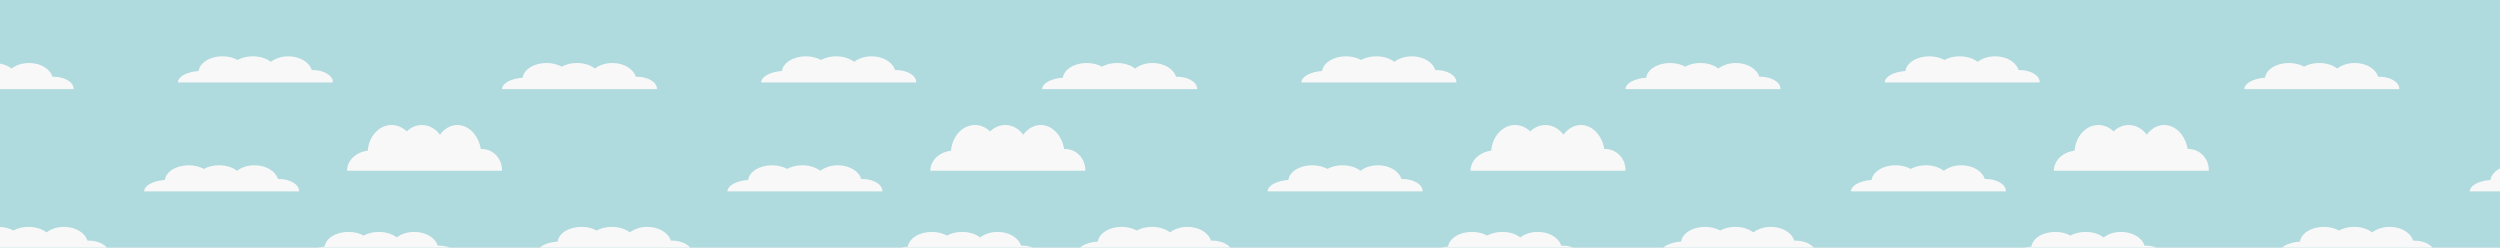
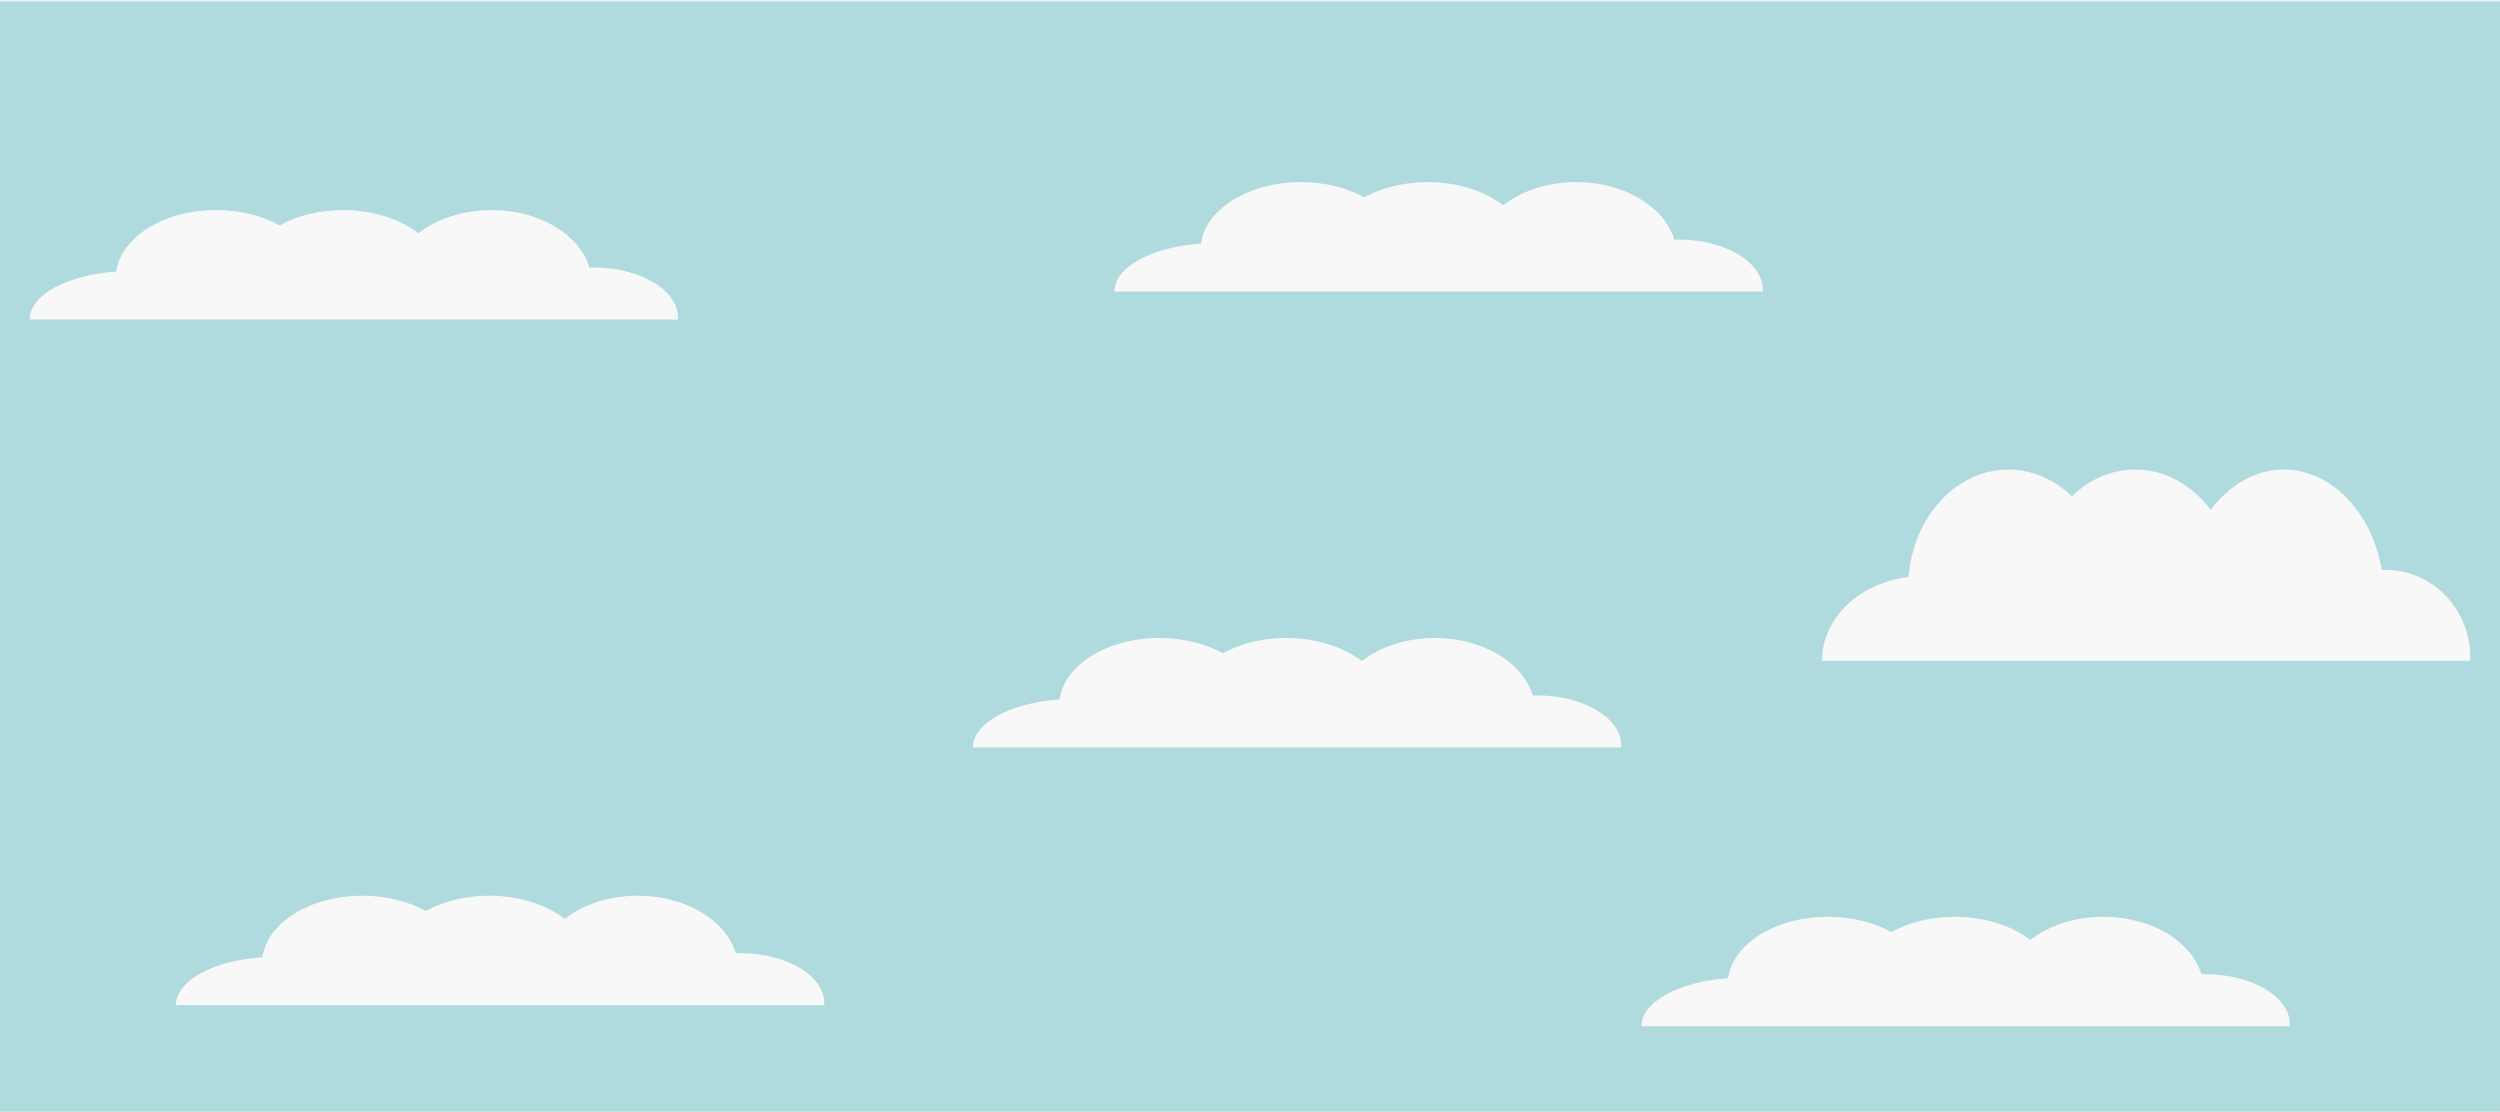
- <svg xmlns="http://www.w3.org/2000/svg" width="7067" height="700" viewBox="0 0 7067 700" fill="none">
+ <svg xmlns="http://www.w3.org/2000/svg" width="1689" height="751" viewBox="0 0 1689 751" fill="none">
  <g clip-path="url(#clip0_131_2)">
-     <rect width="7067" height="700" fill="#AFDADE" />
-     <path fill-rule="evenodd" clip-rule="evenodd" d="M1418.98 482.609H980.98C980.98 453.7 1006.44 429.805 1039.48 425.998C1042.63 385.274 1071.63 353.375 1106.94 353.375C1123.2 353.375 1138.12 360.137 1149.8 371.409C1161.47 360.137 1176.39 353.375 1192.65 353.375C1212.99 353.375 1231.23 363.952 1243.65 380.699C1256.01 363.881 1273.57 353.375 1293.06 353.375C1325.45 353.375 1352.54 382.415 1359.23 421.224C1360.11 421.182 1360.99 421.161 1361.89 421.161C1393.44 421.161 1419.02 447.708 1419.02 480.455C1419.02 481.176 1419.01 481.894 1418.98 482.609Z" fill="#F8F8F8" />
-     <path fill-rule="evenodd" clip-rule="evenodd" d="M4594.89 482.609H4156.89C4156.89 453.7 4182.34 429.805 4215.38 425.998C4218.53 385.274 4247.54 353.375 4282.85 353.375C4299.11 353.375 4314.03 360.137 4325.7 371.409C4337.38 360.137 4352.3 353.375 4368.56 353.375C4388.89 353.375 4407.13 363.952 4419.55 380.699C4431.91 363.881 4449.48 353.375 4468.96 353.375C4501.36 353.375 4528.45 382.415 4535.13 421.224C4536.01 421.182 4536.9 421.161 4537.79 421.161C4569.35 421.161 4594.92 447.708 4594.92 480.455C4594.92 481.176 4594.91 481.894 4594.89 482.609Z" fill="#F8F8F8" />
-     <path fill-rule="evenodd" clip-rule="evenodd" d="M3067.89 482.609H2629.89C2629.89 453.7 2655.35 429.805 2688.38 425.998C2691.54 385.274 2720.54 353.375 2755.85 353.375C2772.11 353.375 2787.03 360.137 2798.71 371.409C2810.38 360.137 2825.3 353.375 2841.56 353.375C2861.9 353.375 2880.14 363.952 2892.56 380.699C2904.92 363.881 2922.48 353.375 2941.97 353.375C2974.36 353.375 3001.45 382.415 3008.13 421.224C3009.02 421.182 3009.9 421.161 3010.79 421.161C3042.35 421.161 3067.93 447.708 3067.93 480.455C3067.93 481.176 3067.92 481.894 3067.89 482.609Z" fill="#F8F8F8" />
-     <path fill-rule="evenodd" clip-rule="evenodd" d="M6243.8 482.609H5805.8C5805.8 453.7 5831.25 429.805 5864.29 425.998C5867.44 385.274 5896.45 353.375 5931.76 353.375C5948.02 353.375 5962.94 360.137 5974.61 371.409C5986.29 360.137 6001.21 353.375 6017.47 353.375C6037.8 353.375 6056.04 363.952 6068.46 380.699C6080.82 363.881 6098.39 353.375 6117.87 353.375C6150.27 353.375 6177.35 382.415 6184.04 421.224C6184.92 421.182 6185.81 421.161 6186.7 421.161C6218.25 421.161 6243.83 447.708 6243.83 480.455C6243.83 481.176 6243.82 481.894 6243.8 482.609Z" fill="#F8F8F8" />
-     <path fill-rule="evenodd" clip-rule="evenodd" d="M940.943 233.117H502.942C502.942 216.573 528.398 202.899 561.437 200.72C564.589 177.415 593.592 159.161 628.905 159.161C645.163 159.161 660.084 163.031 671.76 169.481C683.436 163.031 698.357 159.161 714.615 159.161C734.948 159.161 753.189 165.213 765.608 174.797C777.968 165.173 795.532 159.161 815.018 159.161C847.415 159.161 874.501 175.779 881.187 197.988C882.069 197.964 882.955 197.952 883.847 197.952C915.401 197.952 940.98 213.144 940.98 231.884C940.98 232.296 940.968 232.707 940.943 233.117Z" fill="#F8F8F8" />
-     <path fill-rule="evenodd" clip-rule="evenodd" d="M4116.85 233.117H3678.85C3678.85 216.573 3704.3 202.899 3737.34 200.72C3740.5 177.415 3769.5 159.161 3804.81 159.161C3821.07 159.161 3835.99 163.031 3847.67 169.481C3859.34 163.031 3874.26 159.161 3890.52 159.161C3910.85 159.161 3929.1 165.213 3941.51 174.797C3953.87 165.173 3971.44 159.161 3990.92 159.161C4023.32 159.161 4050.41 175.779 4057.09 197.988C4057.97 197.964 4058.86 197.952 4059.75 197.952C4091.31 197.952 4116.89 213.144 4116.89 231.884C4116.89 232.296 4116.87 232.707 4116.85 233.117Z" fill="#F8F8F8" />
-     <path fill-rule="evenodd" clip-rule="evenodd" d="M2589.85 233.117H2151.85C2151.85 216.573 2177.31 202.899 2210.35 200.72C2213.5 177.415 2242.5 159.161 2277.81 159.161C2294.07 159.161 2308.99 163.031 2320.67 169.481C2332.35 163.031 2347.27 159.161 2363.52 159.161C2383.86 159.161 2402.1 165.213 2414.52 174.797C2426.88 165.173 2444.44 159.161 2463.93 159.161C2496.32 159.161 2523.41 175.779 2530.1 197.988C2530.98 197.964 2531.86 197.952 2532.76 197.952C2564.31 197.952 2589.89 213.144 2589.89 231.884C2589.89 232.296 2589.88 232.707 2589.85 233.117Z" fill="#F8F8F8" />
-     <path fill-rule="evenodd" clip-rule="evenodd" d="M5765.76 233.117H5327.76C5327.76 216.573 5353.21 202.899 5386.25 200.72C5389.4 177.415 5418.41 159.161 5453.72 159.161C5469.98 159.161 5484.9 163.031 5496.58 169.481C5508.25 163.031 5523.17 159.161 5539.43 159.161C5559.76 159.161 5578 165.213 5590.42 174.797C5602.78 165.173 5620.35 159.161 5639.83 159.161C5672.23 159.161 5699.32 175.779 5706 197.988C5706.88 197.964 5707.77 197.952 5708.66 197.952C5740.22 197.952 5765.8 213.144 5765.8 231.884C5765.8 232.296 5765.78 232.707 5765.76 233.117Z" fill="#F8F8F8" />
-     <path fill-rule="evenodd" clip-rule="evenodd" d="M306.923 715.228H-131.078C-131.078 698.685 -105.622 685.01 -72.583 682.832C-69.431 659.527 -40.428 641.273 -5.115 641.273C11.143 641.273 26.064 645.142 37.74 651.592C49.416 645.142 64.337 641.273 80.595 641.273C100.928 641.273 119.169 647.325 131.588 656.909C143.948 647.285 161.512 641.273 180.998 641.273C213.395 641.273 240.481 657.891 247.167 680.1C248.049 680.076 248.935 680.064 249.827 680.064C281.381 680.064 306.96 695.255 306.96 713.995C306.96 714.408 306.948 714.819 306.923 715.228Z" fill="#F8F8F8" />
-     <path fill-rule="evenodd" clip-rule="evenodd" d="M3482.83 715.228H3044.83C3044.83 698.685 3070.28 685.01 3103.32 682.832C3106.47 659.527 3135.48 641.273 3170.79 641.273C3187.05 641.273 3201.97 645.142 3213.65 651.592C3225.32 645.142 3240.24 641.273 3256.5 641.273C3276.83 641.273 3295.08 647.325 3307.49 656.909C3319.85 647.285 3337.42 641.273 3356.9 641.273C3389.3 641.273 3416.39 657.891 3423.07 680.1C3423.95 680.076 3424.84 680.064 3425.73 680.064C3457.29 680.064 3482.87 695.255 3482.87 713.995C3482.87 714.408 3482.85 714.819 3482.83 715.228Z" fill="#F8F8F8" />
-     <path fill-rule="evenodd" clip-rule="evenodd" d="M1955.83 715.228H1517.83C1517.83 698.685 1543.29 685.01 1576.33 682.832C1579.48 659.527 1608.48 641.273 1643.79 641.273C1660.05 641.273 1674.97 645.142 1686.65 651.592C1698.32 645.142 1713.25 641.273 1729.5 641.273C1749.84 641.273 1768.08 647.325 1780.5 656.909C1792.86 647.285 1810.42 641.273 1829.91 641.273C1862.3 641.273 1889.39 657.891 1896.08 680.1C1896.96 680.076 1897.84 680.064 1898.74 680.064C1930.29 680.064 1955.87 695.255 1955.87 713.995C1955.87 714.408 1955.86 714.819 1955.83 715.228Z" fill="#F8F8F8" />
-     <path fill-rule="evenodd" clip-rule="evenodd" d="M5131.74 715.228H4693.74C4693.74 698.685 4719.19 685.01 4752.23 682.832C4755.38 659.527 4784.39 641.273 4819.7 641.273C4835.96 641.273 4850.88 645.142 4862.55 651.592C4874.23 645.142 4889.15 641.273 4905.41 641.273C4925.74 641.273 4943.98 647.325 4956.4 656.909C4968.76 647.285 4986.33 641.273 5005.81 641.273C5038.21 641.273 5065.3 657.891 5071.98 680.1C5072.86 680.076 5073.75 680.064 5074.64 680.064C5106.2 680.064 5131.78 695.255 5131.78 713.995C5131.78 714.408 5131.76 714.819 5131.74 715.228Z" fill="#F8F8F8" />
-     <path fill-rule="evenodd" clip-rule="evenodd" d="M6881.08 715.228H6443.08C6443.08 698.685 6468.53 685.01 6501.57 682.832C6504.72 659.527 6533.73 641.273 6569.04 641.273C6585.3 641.273 6600.22 645.142 6611.9 651.592C6623.57 645.142 6638.49 641.273 6654.75 641.273C6675.08 641.273 6693.33 647.325 6705.74 656.909C6718.1 647.285 6735.67 641.273 6755.15 641.273C6787.55 641.273 6814.64 657.891 6821.32 680.1C6822.2 680.076 6823.09 680.064 6823.98 680.064C6855.54 680.064 6881.12 695.255 6881.12 713.995C6881.12 714.408 6881.1 714.819 6881.08 715.228Z" fill="#F8F8F8" />
-     <path fill-rule="evenodd" clip-rule="evenodd" d="M845.393 541.115H407.392C407.392 524.572 432.848 510.897 465.886 508.719C469.038 485.414 498.041 467.16 533.354 467.16C549.612 467.16 564.533 471.029 576.209 477.479C587.885 471.029 602.806 467.16 619.064 467.16C639.397 467.16 657.639 473.212 670.057 482.796C682.417 473.172 699.982 467.16 719.467 467.16C751.864 467.16 778.95 483.778 785.636 505.987C786.518 505.963 787.405 505.951 788.296 505.951C819.85 505.951 845.43 521.142 845.43 539.882C845.43 540.295 845.417 540.706 845.393 541.115Z" fill="#F8F8F8" />
-     <path fill-rule="evenodd" clip-rule="evenodd" d="M4021.3 541.115H3583.3C3583.3 524.572 3608.75 510.897 3641.79 508.719C3644.94 485.414 3673.95 467.16 3709.26 467.16C3725.52 467.16 3740.44 471.029 3752.12 477.479C3763.79 471.029 3778.71 467.16 3794.97 467.16C3815.3 467.16 3833.54 473.212 3845.96 482.796C3858.32 473.172 3875.89 467.16 3895.37 467.16C3927.77 467.16 3954.86 483.778 3961.54 505.987C3962.42 505.963 3963.31 505.951 3964.2 505.951C3995.76 505.951 4021.34 521.142 4021.34 539.882C4021.34 540.295 4021.32 540.706 4021.3 541.115Z" fill="#F8F8F8" />
-     <path fill-rule="evenodd" clip-rule="evenodd" d="M2494.3 541.115H2056.3C2056.3 524.572 2081.76 510.897 2114.8 508.719C2117.95 485.414 2146.95 467.16 2182.26 467.16C2198.52 467.16 2213.44 471.029 2225.12 477.479C2236.79 471.029 2251.71 467.16 2267.97 467.16C2288.31 467.16 2306.55 473.212 2318.97 482.796C2331.33 473.172 2348.89 467.16 2368.38 467.16C2400.77 467.16 2427.86 483.778 2434.55 505.987C2435.43 505.963 2436.31 505.951 2437.21 505.951C2468.76 505.951 2494.34 521.142 2494.34 539.882C2494.34 540.295 2494.33 540.706 2494.3 541.115Z" fill="#F8F8F8" />
-     <path fill-rule="evenodd" clip-rule="evenodd" d="M5670.21 541.115H5232.21C5232.21 524.572 5257.66 510.897 5290.7 508.719C5293.85 485.414 5322.86 467.16 5358.17 467.16C5374.43 467.16 5389.35 471.029 5401.02 477.479C5412.7 471.029 5427.62 467.16 5443.88 467.16C5464.21 467.16 5482.45 473.212 5494.87 482.796C5507.23 473.172 5524.8 467.16 5544.28 467.16C5576.68 467.16 5603.77 483.778 5610.45 505.987C5611.33 505.963 5612.22 505.951 5613.11 505.951C5644.67 505.951 5670.25 521.142 5670.25 539.882C5670.25 540.295 5670.23 540.706 5670.21 541.115Z" fill="#F8F8F8" />
-     <path fill-rule="evenodd" clip-rule="evenodd" d="M7419.55 541.115H6981.55C6981.55 524.572 7007 510.897 7040.04 508.719C7043.19 485.414 7072.2 467.16 7107.51 467.16C7123.77 467.16 7138.69 471.029 7150.37 477.479C7162.04 471.029 7176.96 467.16 7193.22 467.16C7213.55 467.16 7231.79 473.212 7244.21 482.796C7256.57 473.172 7274.14 467.16 7293.62 467.16C7326.02 467.16 7353.11 483.778 7359.79 505.987C7360.67 505.963 7361.56 505.951 7362.45 505.951C7394.01 505.951 7419.59 521.142 7419.59 539.882C7419.59 540.295 7419.57 540.706 7419.55 541.115Z" fill="#F8F8F8" />
-     <path fill-rule="evenodd" clip-rule="evenodd" d="M208.11 252.019H-229.891C-229.891 235.476 -204.435 221.801 -171.396 219.623C-168.244 196.318 -139.241 178.064 -103.928 178.064C-87.67 178.064 -72.749 181.933 -61.073 188.383C-49.397 181.933 -34.477 178.064 -18.218 178.064C2.115 178.064 20.357 184.116 32.775 193.7C45.135 184.076 62.699 178.064 82.185 178.064C114.582 178.064 141.668 194.682 148.354 216.891C149.236 216.867 150.122 216.855 151.014 216.855C182.568 216.855 208.147 232.046 208.147 250.786C208.147 251.199 208.135 251.61 208.11 252.019Z" fill="#F8F8F8" />
-     <path fill-rule="evenodd" clip-rule="evenodd" d="M3384.02 252.019H2946.02C2946.02 235.476 2971.47 221.801 3004.51 219.623C3007.66 196.318 3036.67 178.064 3071.98 178.064C3088.24 178.064 3103.16 181.933 3114.83 188.383C3126.51 181.933 3141.43 178.064 3157.69 178.064C3178.02 178.064 3196.26 184.116 3208.68 193.7C3221.04 184.076 3238.61 178.064 3258.09 178.064C3290.49 178.064 3317.57 194.682 3324.26 216.891C3325.14 216.867 3326.03 216.855 3326.92 216.855C3358.47 216.855 3384.05 232.046 3384.05 250.786C3384.05 251.199 3384.04 251.61 3384.02 252.019Z" fill="#F8F8F8" />
-     <path fill-rule="evenodd" clip-rule="evenodd" d="M1857.02 252.019H1419.02C1419.02 235.476 1444.47 221.801 1477.51 219.623C1480.67 196.318 1509.67 178.064 1544.98 178.064C1561.24 178.064 1576.16 181.933 1587.84 188.383C1599.51 181.933 1614.43 178.064 1630.69 178.064C1651.02 178.064 1669.27 184.116 1681.68 193.7C1694.04 184.076 1711.61 178.064 1731.09 178.064C1763.49 178.064 1790.58 194.682 1797.26 216.891C1798.14 216.867 1799.03 216.855 1799.92 216.855C1831.48 216.855 1857.06 232.046 1857.06 250.786C1857.06 251.199 1857.04 251.61 1857.02 252.019Z" fill="#F8F8F8" />
-     <path fill-rule="evenodd" clip-rule="evenodd" d="M5032.93 252.019H4594.92C4594.92 235.476 4620.38 221.801 4653.42 219.623C4656.57 196.318 4685.57 178.064 4720.89 178.064C4737.15 178.064 4752.07 181.933 4763.74 188.383C4775.42 181.933 4790.34 178.064 4806.6 178.064C4826.93 178.064 4845.17 184.116 4857.59 193.7C4869.95 184.076 4887.51 178.064 4907 178.064C4939.4 178.064 4966.48 194.682 4973.17 216.891C4974.05 216.867 4974.94 216.855 4975.83 216.855C5007.38 216.855 5032.96 232.046 5032.96 250.786C5032.96 251.199 5032.95 251.61 5032.93 252.019Z" fill="#F8F8F8" />
-     <path fill-rule="evenodd" clip-rule="evenodd" d="M6782.27 252.019H6344.27C6344.27 235.476 6369.72 221.801 6402.76 219.623C6405.91 196.318 6434.92 178.064 6470.23 178.064C6486.49 178.064 6501.41 181.933 6513.08 188.383C6524.76 181.933 6539.68 178.064 6555.94 178.064C6576.27 178.064 6594.51 184.116 6606.93 193.7C6619.29 184.076 6636.86 178.064 6656.34 178.064C6688.74 178.064 6715.82 194.682 6722.51 216.891C6723.39 216.867 6724.28 216.855 6725.17 216.855C6756.72 216.855 6782.3 232.046 6782.3 250.786C6782.3 251.199 6782.29 251.61 6782.27 252.019Z" fill="#F8F8F8" />
-     <path fill-rule="evenodd" clip-rule="evenodd" d="M1297.07 729.472H859.068C859.068 712.928 884.524 699.254 917.563 697.076C920.715 673.771 949.718 655.516 985.031 655.516C1001.29 655.516 1016.21 659.386 1027.89 665.836C1039.56 659.386 1054.48 655.516 1070.74 655.516C1091.07 655.516 1109.32 661.569 1121.73 671.152C1134.09 661.528 1151.66 655.516 1171.14 655.516C1203.54 655.516 1230.63 672.135 1237.31 694.343C1238.19 694.319 1239.08 694.307 1239.97 694.307C1271.53 694.307 1297.11 709.499 1297.11 728.239C1297.11 728.652 1297.09 729.063 1297.07 729.472Z" fill="#F8F8F8" />
-     <path fill-rule="evenodd" clip-rule="evenodd" d="M4472.98 729.472H4034.97C4034.97 712.928 4060.43 699.254 4093.47 697.076C4096.62 673.771 4125.62 655.516 4160.94 655.516C4177.2 655.516 4192.12 659.386 4203.79 665.836C4215.47 659.386 4230.39 655.516 4246.65 655.516C4266.98 655.516 4285.22 661.569 4297.64 671.152C4310 661.528 4327.56 655.516 4347.05 655.516C4379.45 655.516 4406.53 672.135 4413.22 694.343C4414.1 694.319 4414.99 694.307 4415.88 694.307C4447.43 694.307 4473.01 709.499 4473.01 728.239C4473.01 728.652 4473 729.063 4472.98 729.472Z" fill="#F8F8F8" />
-     <path fill-rule="evenodd" clip-rule="evenodd" d="M2945.98 729.472H2507.98C2507.98 712.928 2533.43 699.254 2566.47 697.076C2569.62 673.771 2598.63 655.516 2633.94 655.516C2650.2 655.516 2665.12 659.386 2676.79 665.836C2688.47 659.386 2703.39 655.516 2719.65 655.516C2739.98 655.516 2758.22 661.569 2770.64 671.152C2783 661.528 2800.57 655.516 2820.05 655.516C2852.45 655.516 2879.54 672.135 2886.22 694.343C2887.1 694.319 2887.99 694.307 2888.88 694.307C2920.44 694.307 2946.02 709.499 2946.02 728.239C2946.02 728.652 2946 729.063 2945.98 729.472Z" fill="#F8F8F8" />
-     <path fill-rule="evenodd" clip-rule="evenodd" d="M6121.88 729.472H5683.88C5683.88 712.928 5709.34 699.254 5742.38 697.076C5745.53 673.771 5774.53 655.516 5809.85 655.516C5826.1 655.516 5841.03 659.386 5852.7 665.836C5864.38 659.386 5879.3 655.516 5895.56 655.516C5915.89 655.516 5934.13 661.569 5946.55 671.152C5958.91 661.528 5976.47 655.516 5995.96 655.516C6028.36 655.516 6055.44 672.135 6062.13 694.343C6063.01 694.319 6063.9 694.307 6064.79 694.307C6096.34 694.307 6121.92 709.499 6121.92 728.239C6121.92 728.652 6121.91 729.063 6121.88 729.472Z" fill="#F8F8F8" />
+     <rect width="1689" height="750" transform="translate(0 0.979492)" fill="#AFDADE" />
+     <path fill-rule="evenodd" clip-rule="evenodd" d="M1668.92 446.474H1230.92C1230.92 417.564 1256.37 393.669 1289.41 389.863C1292.56 349.138 1321.57 317.24 1356.88 317.24C1373.14 317.24 1388.06 324.001 1399.73 335.273C1411.41 324.001 1426.33 317.24 1442.59 317.24C1462.92 317.24 1481.16 327.816 1493.58 344.563C1505.94 327.745 1523.51 317.24 1542.99 317.24C1575.39 317.24 1602.47 346.279 1609.16 385.088C1610.04 385.046 1610.93 385.025 1611.82 385.025C1643.37 385.025 1668.95 411.572 1668.95 444.319C1668.95 445.04 1668.94 445.759 1668.92 446.474Z" fill="#F8F8F8" />
+     <path fill-rule="evenodd" clip-rule="evenodd" d="M1190.88 196.981H752.879C752.879 180.437 778.335 166.763 811.374 164.585C814.526 141.28 843.528 123.025 878.841 123.025C895.1 123.025 910.02 126.895 921.696 133.345C933.372 126.895 948.293 123.025 964.551 123.025C984.885 123.025 1003.13 129.078 1015.54 138.662C1027.9 129.037 1045.47 123.025 1064.95 123.025C1097.35 123.025 1124.44 139.644 1131.12 161.852C1132.01 161.828 1132.89 161.816 1133.78 161.816C1165.34 161.816 1190.92 177.008 1190.92 195.748C1190.92 196.161 1190.9 196.572 1190.88 196.981Z" fill="#F8F8F8" />
+     <path fill-rule="evenodd" clip-rule="evenodd" d="M556.86 679.092H118.859C118.859 662.549 144.315 648.874 177.354 646.696C180.506 623.391 209.509 605.137 244.822 605.137C261.08 605.137 276.001 609.006 287.677 615.456C299.353 609.006 314.273 605.137 330.532 605.137C350.865 605.137 369.106 611.189 381.525 620.773C393.885 611.149 411.449 605.137 430.935 605.137C463.332 605.137 490.418 621.755 497.104 643.964C497.986 643.94 498.872 643.928 499.764 643.928C531.318 643.928 556.897 659.119 556.897 677.859C556.897 678.272 556.885 678.683 556.86 679.092Z" fill="#F8F8F8" />
+     <path fill-rule="evenodd" clip-rule="evenodd" d="M1095.33 504.979H657.328C657.328 488.436 682.784 474.762 715.823 472.583C718.975 449.278 747.978 431.024 783.291 431.024C799.549 431.024 814.469 434.893 826.146 441.344C837.822 434.893 852.742 431.024 869 431.024C889.334 431.024 907.575 437.076 919.994 446.66C932.354 437.036 949.918 431.024 969.404 431.024C1001.8 431.024 1028.89 447.642 1035.57 469.851C1036.45 469.827 1037.34 469.815 1038.23 469.815C1069.79 469.815 1095.37 485.007 1095.37 503.747C1095.37 504.159 1095.35 504.57 1095.33 504.979Z" fill="#F8F8F8" />
+     <path fill-rule="evenodd" clip-rule="evenodd" d="M458.047 215.883H20.046C20.046 199.34 45.502 185.665 78.541 183.487C81.692 160.182 110.695 141.928 146.008 141.928C162.267 141.928 177.187 145.797 188.863 152.247C200.539 145.797 215.46 141.928 231.718 141.928C252.052 141.928 270.293 147.98 282.712 157.564C295.071 147.94 312.636 141.928 332.122 141.928C364.518 141.928 391.604 158.546 398.291 180.755C399.172 180.731 400.059 180.719 400.951 180.719C432.504 180.719 458.084 195.91 458.084 214.65C458.084 215.063 458.071 215.474 458.047 215.883Z" fill="#F8F8F8" />
+     <path fill-rule="evenodd" clip-rule="evenodd" d="M1547 693.336H1109C1109 676.792 1134.46 663.118 1167.5 660.94C1170.65 637.635 1199.65 619.38 1234.97 619.38C1251.22 619.38 1266.15 623.25 1277.82 629.7C1289.5 623.25 1304.42 619.38 1320.68 619.38C1341.01 619.38 1359.25 625.433 1371.67 635.017C1384.03 625.392 1401.59 619.38 1421.08 619.38C1453.48 619.38 1480.56 635.999 1487.25 658.207C1488.13 658.183 1489.02 658.171 1489.91 658.171C1521.46 658.171 1547.04 673.363 1547.04 692.103C1547.04 692.516 1547.03 692.927 1547 693.336Z" fill="#F8F8F8" />
  </g>
  <defs>
    <clipPath id="clip0_131_2">
-       <rect width="7067" height="700" fill="white" />
+       <rect width="1689" height="750" fill="white" transform="translate(0 0.979492)" />
    </clipPath>
  </defs>
</svg>
